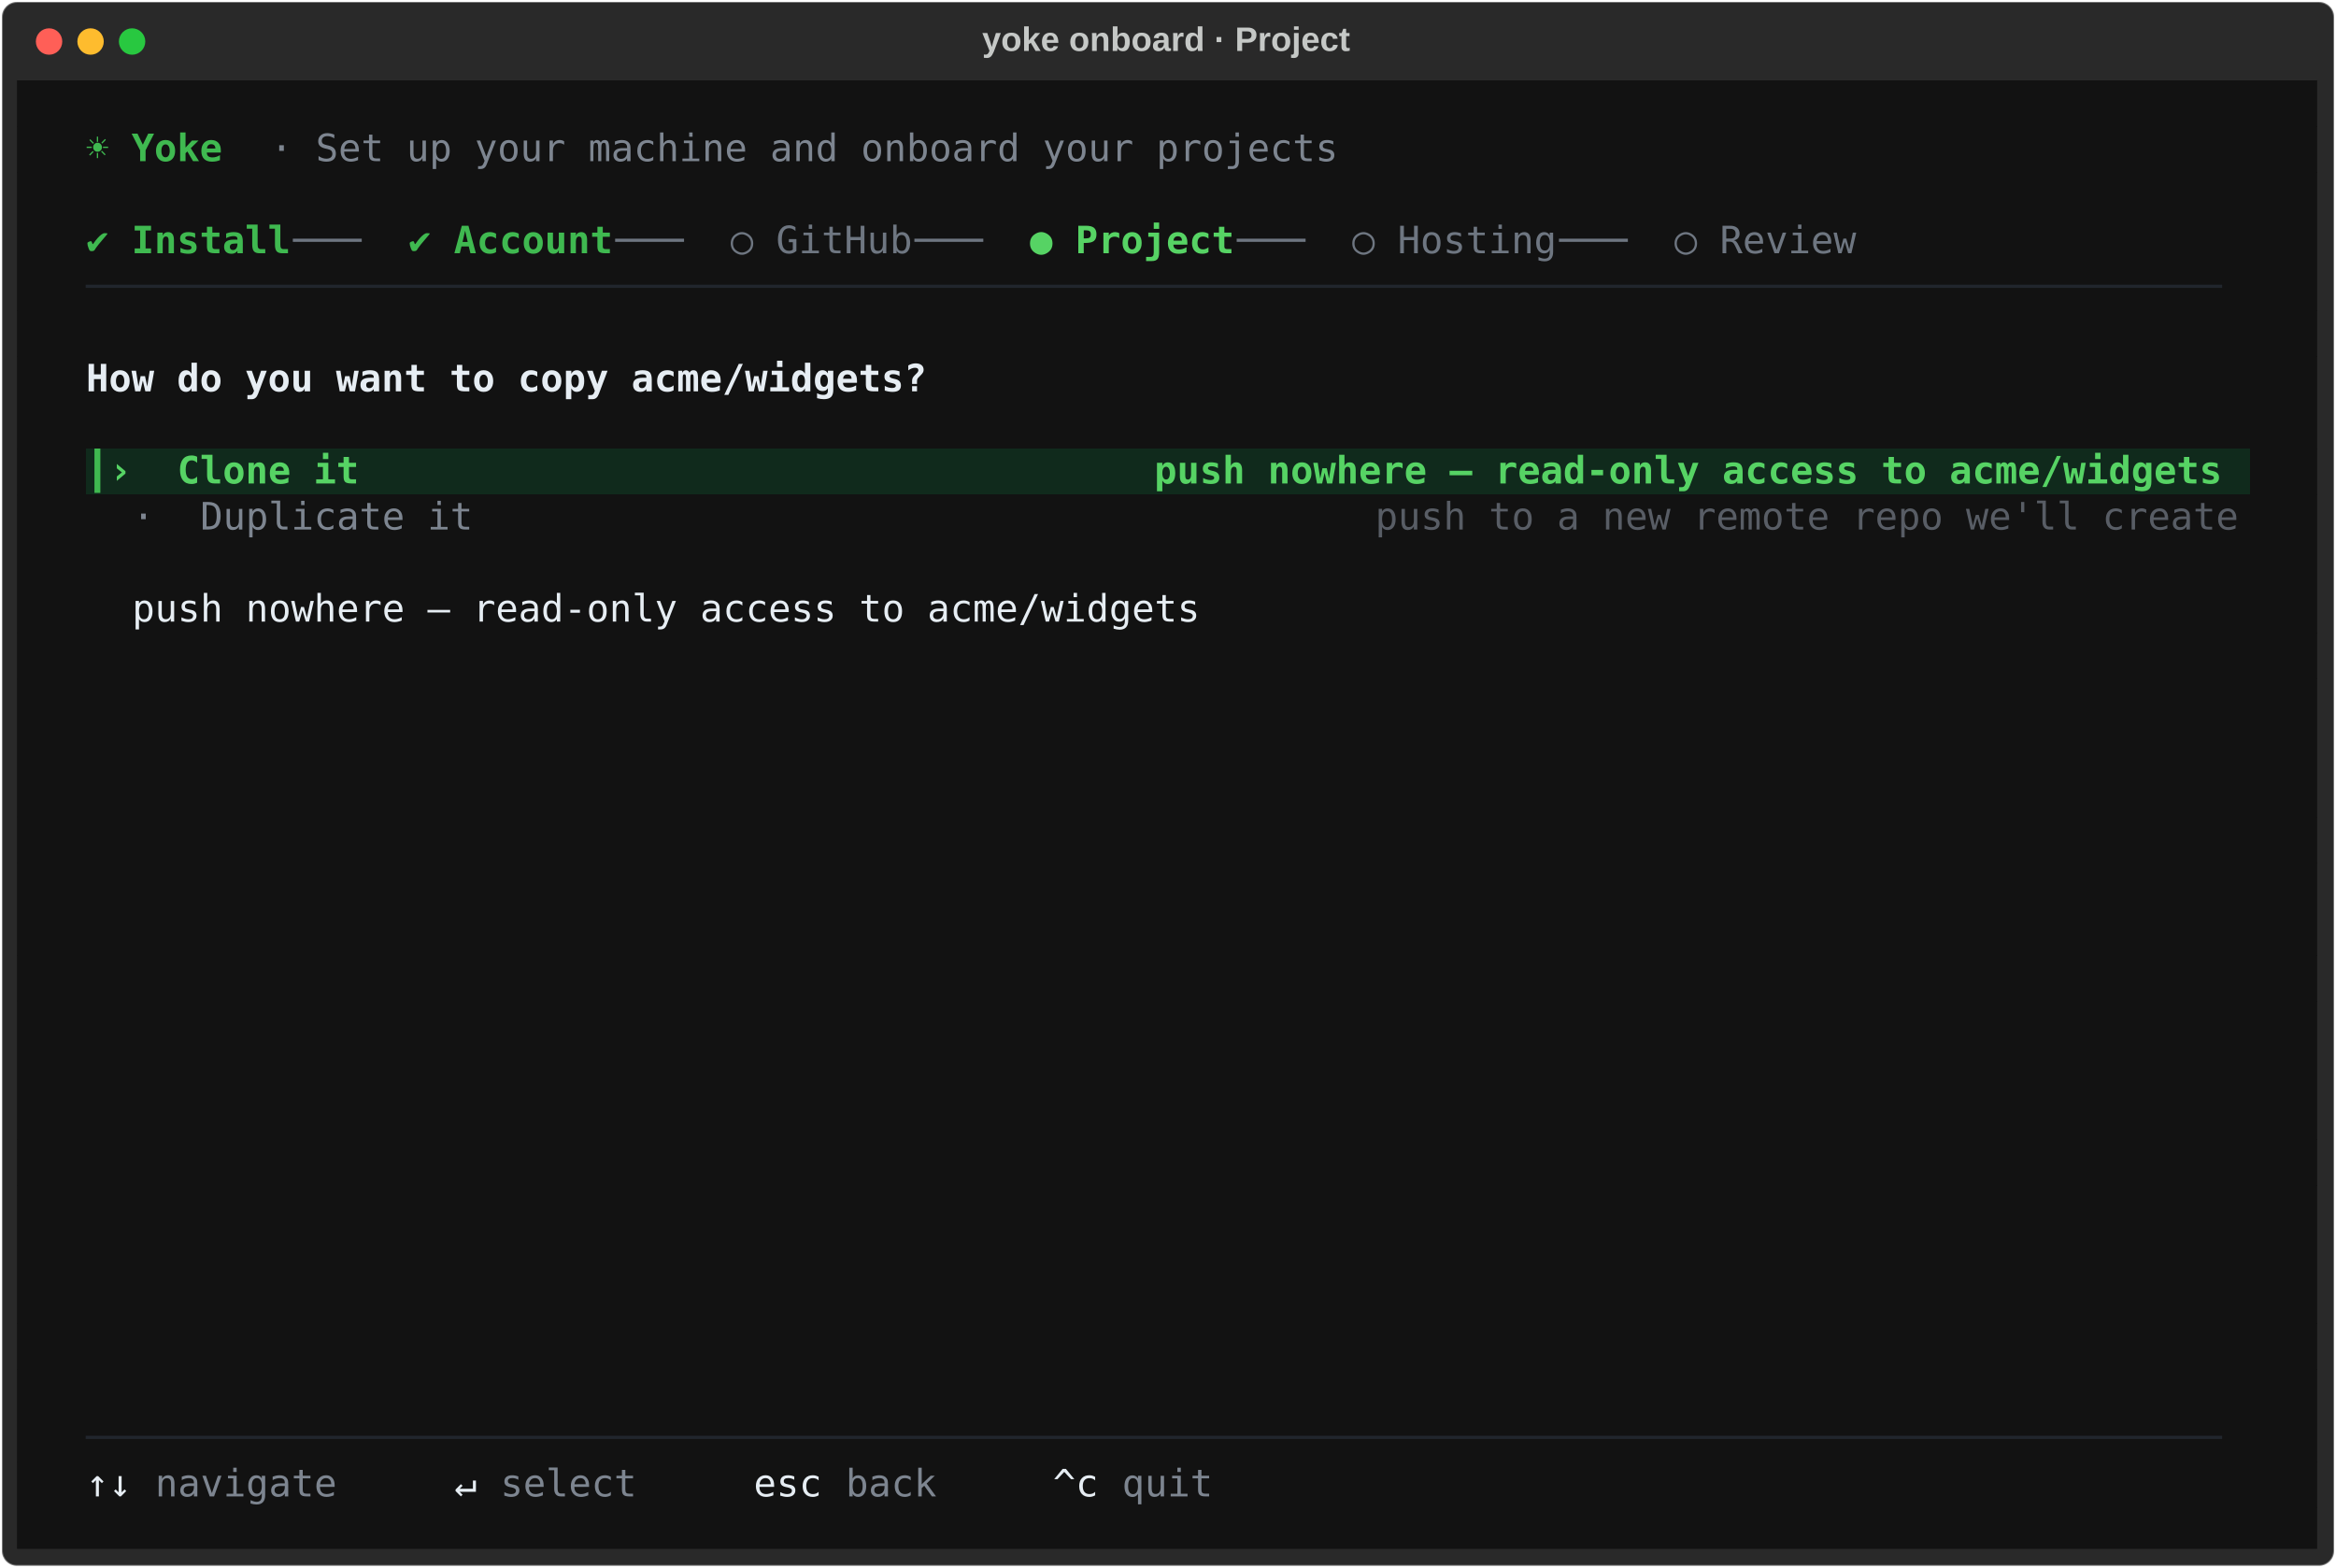
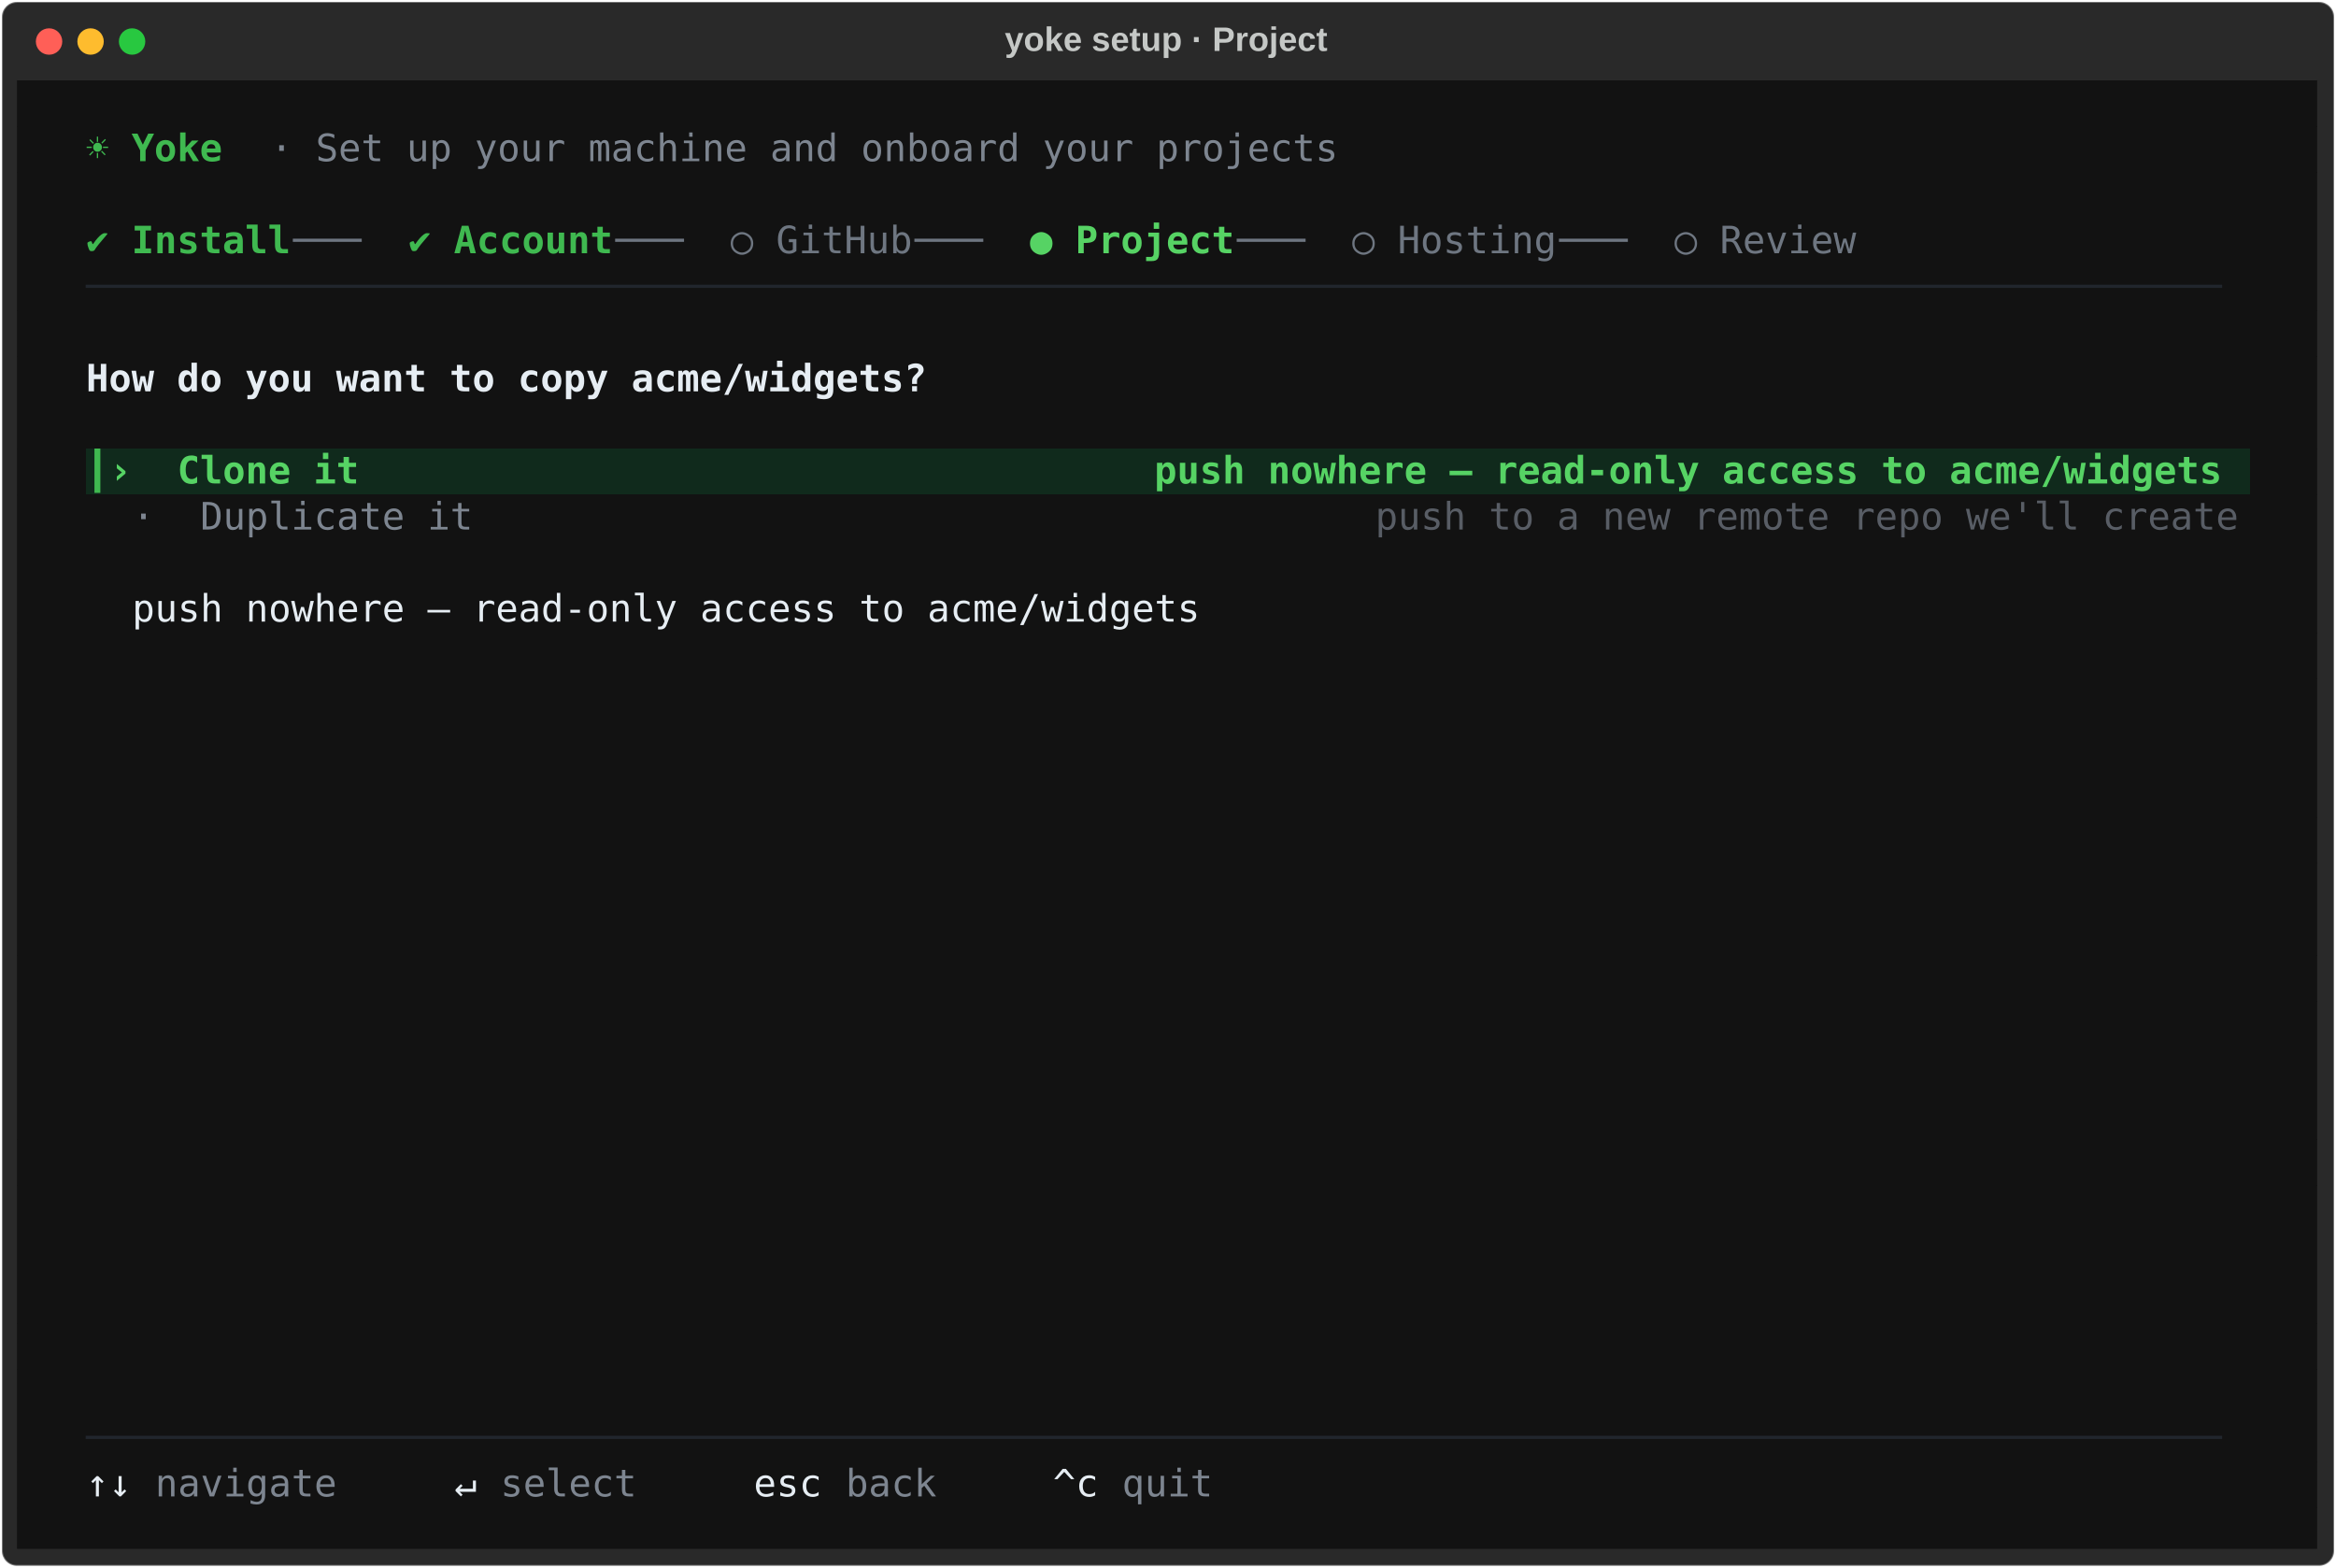
<svg xmlns="http://www.w3.org/2000/svg" class="rich-terminal" viewBox="0 0 1238 830.8">
  <style>

    @font-face {
        font-family: "Fira Code";
        src: local("FiraCode-Regular"),
                url("https://cdnjs.cloudflare.com/ajax/libs/firacode/{{VERSION}}/woff2/FiraCode-Regular.woff2") format("woff2"),
                url("https://cdnjs.cloudflare.com/ajax/libs/firacode/{{VERSION}}/woff/FiraCode-Regular.woff") format("woff");
        font-style: normal;
        font-weight: 400;
    }
    @font-face {
        font-family: "Fira Code";
        src: local("FiraCode-Bold"),
                url("https://cdnjs.cloudflare.com/ajax/libs/firacode/{{VERSION}}/woff2/FiraCode-Bold.woff2") format("woff2"),
                url("https://cdnjs.cloudflare.com/ajax/libs/firacode/{{VERSION}}/woff/FiraCode-Bold.woff") format("woff");
        font-style: bold;
        font-weight: 700;
    }

    .terminal-YOKE-matrix {
        font-family: Fira Code, monospace;
        font-size: 20px;
        line-height: 24.4px;
        font-variant-east-asian: full-width;
    }

    .terminal-YOKE-title {
        font-size: 18px;
        font-weight: bold;
        font-family: arial;
    }

.terminal-YOKE-r2 { fill: #3fb950;font-weight: bold }
.terminal-YOKE-r3 { fill: #e6edf3 }
.terminal-YOKE-r4 { fill: #7d8590 }
.terminal-YOKE-r5 { fill: #6e7681 }
.terminal-YOKE-r6 { fill: #56d364;font-weight: bold }
.terminal-YOKE-r7 { fill: #21262d }
.terminal-YOKE-r8 { fill: #e6edf3;font-weight: bold }
.terminal-YOKE-r9 { fill: #3fb950 }
.terminal-YOKE-r11 { fill: #585d65 }
    </style>
  <defs>
    <clipPath id="terminal-YOKE-clip-terminal">
      <rect x="0" y="0" width="1219.0" height="779.8" />
    </clipPath>
    <clipPath id="terminal-YOKE-line-0">
      <rect x="0" y="1.5" width="1220" height="24.65" />
    </clipPath>
    <clipPath id="terminal-YOKE-line-1">
      <rect x="0" y="25.9" width="1220" height="24.65" />
    </clipPath>
    <clipPath id="terminal-YOKE-line-2">
      <rect x="0" y="50.3" width="1220" height="24.65" />
    </clipPath>
    <clipPath id="terminal-YOKE-line-3">
      <rect x="0" y="74.7" width="1220" height="24.65" />
    </clipPath>
    <clipPath id="terminal-YOKE-line-4">
      <rect x="0" y="99.1" width="1220" height="24.65" />
    </clipPath>
    <clipPath id="terminal-YOKE-line-5">
      <rect x="0" y="123.5" width="1220" height="24.65" />
    </clipPath>
    <clipPath id="terminal-YOKE-line-6">
      <rect x="0" y="147.9" width="1220" height="24.65" />
    </clipPath>
    <clipPath id="terminal-YOKE-line-7">
      <rect x="0" y="172.3" width="1220" height="24.65" />
    </clipPath>
    <clipPath id="terminal-YOKE-line-8">
      <rect x="0" y="196.7" width="1220" height="24.65" />
    </clipPath>
    <clipPath id="terminal-YOKE-line-9">
      <rect x="0" y="221.1" width="1220" height="24.65" />
    </clipPath>
    <clipPath id="terminal-YOKE-line-10">
      <rect x="0" y="245.5" width="1220" height="24.65" />
    </clipPath>
    <clipPath id="terminal-YOKE-line-11">
      <rect x="0" y="269.9" width="1220" height="24.65" />
    </clipPath>
    <clipPath id="terminal-YOKE-line-12">
      <rect x="0" y="294.3" width="1220" height="24.65" />
    </clipPath>
    <clipPath id="terminal-YOKE-line-13">
      <rect x="0" y="318.7" width="1220" height="24.65" />
    </clipPath>
    <clipPath id="terminal-YOKE-line-14">
      <rect x="0" y="343.1" width="1220" height="24.65" />
    </clipPath>
    <clipPath id="terminal-YOKE-line-15">
      <rect x="0" y="367.5" width="1220" height="24.65" />
    </clipPath>
    <clipPath id="terminal-YOKE-line-16">
      <rect x="0" y="391.9" width="1220" height="24.65" />
    </clipPath>
    <clipPath id="terminal-YOKE-line-17">
      <rect x="0" y="416.3" width="1220" height="24.65" />
    </clipPath>
    <clipPath id="terminal-YOKE-line-18">
      <rect x="0" y="440.7" width="1220" height="24.65" />
    </clipPath>
    <clipPath id="terminal-YOKE-line-19">
      <rect x="0" y="465.1" width="1220" height="24.65" />
    </clipPath>
    <clipPath id="terminal-YOKE-line-20">
      <rect x="0" y="489.5" width="1220" height="24.65" />
    </clipPath>
    <clipPath id="terminal-YOKE-line-21">
      <rect x="0" y="513.9" width="1220" height="24.65" />
    </clipPath>
    <clipPath id="terminal-YOKE-line-22">
      <rect x="0" y="538.3" width="1220" height="24.65" />
    </clipPath>
    <clipPath id="terminal-YOKE-line-23">
      <rect x="0" y="562.7" width="1220" height="24.65" />
    </clipPath>
    <clipPath id="terminal-YOKE-line-24">
      <rect x="0" y="587.1" width="1220" height="24.65" />
    </clipPath>
    <clipPath id="terminal-YOKE-line-25">
      <rect x="0" y="611.5" width="1220" height="24.65" />
    </clipPath>
    <clipPath id="terminal-YOKE-line-26">
      <rect x="0" y="635.9" width="1220" height="24.65" />
    </clipPath>
    <clipPath id="terminal-YOKE-line-27">
      <rect x="0" y="660.3" width="1220" height="24.65" />
    </clipPath>
    <clipPath id="terminal-YOKE-line-28">
      <rect x="0" y="684.7" width="1220" height="24.65" />
    </clipPath>
    <clipPath id="terminal-YOKE-line-29">
      <rect x="0" y="709.1" width="1220" height="24.65" />
    </clipPath>
    <clipPath id="terminal-YOKE-line-30">
      <rect x="0" y="733.5" width="1220" height="24.65" />
    </clipPath>
  </defs>
  <rect fill="#292929" stroke="rgba(255,255,255,0.35)" stroke-width="1" x="1" y="1" width="1236" height="828.8" rx="8" />
-   <text class="terminal-YOKE-title" fill="#c5c8c6" text-anchor="middle" x="618" y="27">yoke onboard · Project</text>
+   <text class="terminal-YOKE-title" fill="#c5c8c6" text-anchor="middle" x="618" y="27">yoke setup · Project</text>
  <g transform="translate(26,22)">
    <circle cx="0" cy="0" r="7" fill="#ff5f57" />
    <circle cx="22" cy="0" r="7" fill="#febc2e" />
    <circle cx="44" cy="0" r="7" fill="#28c840" />
  </g>
  <g transform="translate(9, 41)" clip-path="url(#terminal-YOKE-clip-terminal)">
    <rect fill="#121212" x="0" y="1.5" width="1220" height="24.65" shape-rendering="crispEdges" />
    <rect fill="#121212" x="0" y="25.9" width="36.6" height="24.65" shape-rendering="crispEdges" />
    <rect fill="#121212" x="36.6" y="25.9" width="73.2" height="24.65" shape-rendering="crispEdges" />
    <rect fill="#121212" x="109.8" y="25.9" width="24.4" height="24.65" shape-rendering="crispEdges" />
    <rect fill="#121212" x="134.2" y="25.9" width="573.4" height="24.65" shape-rendering="crispEdges" />
    <rect fill="#121212" x="707.6" y="25.9" width="512.4" height="24.65" shape-rendering="crispEdges" />
    <rect fill="#121212" x="0" y="50.3" width="1220" height="24.65" shape-rendering="crispEdges" />
    <rect fill="#121212" x="0" y="74.7" width="36.6" height="24.65" shape-rendering="crispEdges" />
    <rect fill="#121212" x="36.6" y="74.7" width="109.8" height="24.65" shape-rendering="crispEdges" />
    <rect fill="#121212" x="146.4" y="74.7" width="61" height="24.65" shape-rendering="crispEdges" />
    <rect fill="#121212" x="207.4" y="74.7" width="109.8" height="24.65" shape-rendering="crispEdges" />
    <rect fill="#121212" x="317.2" y="74.7" width="61" height="24.65" shape-rendering="crispEdges" />
    <rect fill="#121212" x="378.2" y="74.7" width="97.6" height="24.65" shape-rendering="crispEdges" />
    <rect fill="#121212" x="475.8" y="74.7" width="61" height="24.65" shape-rendering="crispEdges" />
    <rect fill="#121212" x="536.8" y="74.7" width="109.8" height="24.65" shape-rendering="crispEdges" />
    <rect fill="#121212" x="646.6" y="74.7" width="61" height="24.65" shape-rendering="crispEdges" />
    <rect fill="#121212" x="707.6" y="74.7" width="109.8" height="24.65" shape-rendering="crispEdges" />
    <rect fill="#121212" x="817.4" y="74.7" width="61" height="24.65" shape-rendering="crispEdges" />
    <rect fill="#121212" x="878.4" y="74.7" width="97.6" height="24.65" shape-rendering="crispEdges" />
    <rect fill="#121212" x="976" y="74.7" width="244" height="24.65" shape-rendering="crispEdges" />
    <rect fill="#121212" x="0" y="99.1" width="36.6" height="24.65" shape-rendering="crispEdges" />
    <rect fill="#121212" x="36.6" y="99.1" width="1146.8" height="24.65" shape-rendering="crispEdges" />
    <rect fill="#121212" x="1183.4" y="99.1" width="36.6" height="24.65" shape-rendering="crispEdges" />
    <rect fill="#121212" x="0" y="123.5" width="1220" height="24.65" shape-rendering="crispEdges" />
    <rect fill="#121212" x="0" y="147.9" width="36.6" height="24.65" shape-rendering="crispEdges" />
    <rect fill="#121212" x="36.6" y="147.9" width="451.4" height="24.65" shape-rendering="crispEdges" />
    <rect fill="#121212" x="488" y="147.9" width="732" height="24.65" shape-rendering="crispEdges" />
    <rect fill="#121212" x="0" y="172.3" width="36.6" height="24.65" shape-rendering="crispEdges" />
    <rect fill="#121212" x="36.6" y="172.3" width="0" height="24.65" shape-rendering="crispEdges" />
    <rect fill="#121212" x="36.6" y="172.3" width="1183.4" height="24.65" shape-rendering="crispEdges" />
    <rect fill="#121212" x="0" y="196.7" width="36.6" height="24.65" shape-rendering="crispEdges" />
    <rect fill="#102a1c" x="36.6" y="196.7" width="12.2" height="24.65" shape-rendering="crispEdges" />
    <rect fill="#102a1c" x="48.8" y="196.7" width="1134.6" height="24.65" shape-rendering="crispEdges" />
    <rect fill="#121212" x="1183.4" y="196.7" width="36.6" height="24.65" shape-rendering="crispEdges" />
    <rect fill="#121212" x="0" y="221.1" width="36.6" height="24.65" shape-rendering="crispEdges" />
    <rect fill="#121212" x="36.6" y="221.1" width="12.2" height="24.65" shape-rendering="crispEdges" />
    <rect fill="#121212" x="48.8" y="221.1" width="12.2" height="24.65" shape-rendering="crispEdges" />
    <rect fill="#121212" x="61" y="221.1" width="658.8" height="24.65" shape-rendering="crispEdges" />
    <rect fill="#121212" x="719.8" y="221.1" width="463.6" height="24.65" shape-rendering="crispEdges" />
    <rect fill="#121212" x="1183.4" y="221.1" width="36.6" height="24.65" shape-rendering="crispEdges" />
    <rect fill="#121212" x="0" y="245.5" width="36.6" height="24.65" shape-rendering="crispEdges" />
    <rect fill="#121212" x="36.6" y="245.5" width="1146.8" height="24.65" shape-rendering="crispEdges" />
    <rect fill="#121212" x="1183.4" y="245.5" width="36.6" height="24.65" shape-rendering="crispEdges" />
    <rect fill="#121212" x="0" y="269.9" width="36.6" height="24.65" shape-rendering="crispEdges" />
    <rect fill="#121212" x="36.6" y="269.9" width="24.4" height="24.65" shape-rendering="crispEdges" />
    <rect fill="#121212" x="61" y="269.9" width="573.4" height="24.65" shape-rendering="crispEdges" />
    <rect fill="#121212" x="634.4" y="269.9" width="512.4" height="24.65" shape-rendering="crispEdges" />
    <rect fill="#121212" x="1146.8" y="269.9" width="36.6" height="24.65" shape-rendering="crispEdges" />
    <rect fill="#121212" x="1183.4" y="269.9" width="36.6" height="24.65" shape-rendering="crispEdges" />
    <rect fill="#121212" x="0" y="294.3" width="36.6" height="24.65" shape-rendering="crispEdges" />
    <rect fill="#121212" x="36.6" y="294.3" width="1183.4" height="24.65" shape-rendering="crispEdges" />
    <rect fill="#121212" x="0" y="318.7" width="36.6" height="24.65" shape-rendering="crispEdges" />
    <rect fill="#121212" x="36.6" y="318.7" width="1183.4" height="24.65" shape-rendering="crispEdges" />
    <rect fill="#121212" x="0" y="343.1" width="36.6" height="24.65" shape-rendering="crispEdges" />
    <rect fill="#121212" x="36.6" y="343.1" width="1183.4" height="24.65" shape-rendering="crispEdges" />
    <rect fill="#121212" x="0" y="367.5" width="36.6" height="24.65" shape-rendering="crispEdges" />
    <rect fill="#121212" x="36.6" y="367.5" width="1183.4" height="24.65" shape-rendering="crispEdges" />
    <rect fill="#121212" x="0" y="391.9" width="36.6" height="24.65" shape-rendering="crispEdges" />
    <rect fill="#121212" x="36.6" y="391.9" width="1183.4" height="24.65" shape-rendering="crispEdges" />
    <rect fill="#121212" x="0" y="416.3" width="36.6" height="24.65" shape-rendering="crispEdges" />
    <rect fill="#121212" x="36.6" y="416.3" width="1183.4" height="24.65" shape-rendering="crispEdges" />
    <rect fill="#121212" x="0" y="440.7" width="36.6" height="24.65" shape-rendering="crispEdges" />
    <rect fill="#121212" x="36.6" y="440.7" width="1183.4" height="24.65" shape-rendering="crispEdges" />
    <rect fill="#121212" x="0" y="465.1" width="36.6" height="24.65" shape-rendering="crispEdges" />
    <rect fill="#121212" x="36.6" y="465.1" width="1183.4" height="24.65" shape-rendering="crispEdges" />
    <rect fill="#121212" x="0" y="489.5" width="36.6" height="24.65" shape-rendering="crispEdges" />
    <rect fill="#121212" x="36.6" y="489.5" width="1183.4" height="24.65" shape-rendering="crispEdges" />
    <rect fill="#121212" x="0" y="513.9" width="36.6" height="24.65" shape-rendering="crispEdges" />
    <rect fill="#121212" x="36.6" y="513.9" width="1183.4" height="24.65" shape-rendering="crispEdges" />
    <rect fill="#121212" x="0" y="538.3" width="36.6" height="24.65" shape-rendering="crispEdges" />
    <rect fill="#121212" x="36.6" y="538.3" width="1183.4" height="24.65" shape-rendering="crispEdges" />
    <rect fill="#121212" x="0" y="562.7" width="36.6" height="24.65" shape-rendering="crispEdges" />
    <rect fill="#121212" x="36.6" y="562.7" width="1183.4" height="24.65" shape-rendering="crispEdges" />
    <rect fill="#121212" x="0" y="587.1" width="36.6" height="24.65" shape-rendering="crispEdges" />
    <rect fill="#121212" x="36.6" y="587.1" width="1183.4" height="24.65" shape-rendering="crispEdges" />
    <rect fill="#121212" x="0" y="611.5" width="36.6" height="24.65" shape-rendering="crispEdges" />
    <rect fill="#121212" x="36.6" y="611.5" width="1183.4" height="24.65" shape-rendering="crispEdges" />
    <rect fill="#121212" x="0" y="635.9" width="36.6" height="24.65" shape-rendering="crispEdges" />
    <rect fill="#121212" x="36.6" y="635.9" width="1183.4" height="24.65" shape-rendering="crispEdges" />
    <rect fill="#121212" x="0" y="660.3" width="36.6" height="24.65" shape-rendering="crispEdges" />
    <rect fill="#121212" x="36.6" y="660.3" width="1183.4" height="24.65" shape-rendering="crispEdges" />
    <rect fill="#121212" x="0" y="684.7" width="36.6" height="24.65" shape-rendering="crispEdges" />
    <rect fill="#121212" x="36.6" y="684.7" width="1183.4" height="24.65" shape-rendering="crispEdges" />
    <rect fill="#121212" x="0" y="709.1" width="36.6" height="24.65" shape-rendering="crispEdges" />
    <rect fill="#121212" x="36.6" y="709.1" width="1146.8" height="24.65" shape-rendering="crispEdges" />
    <rect fill="#121212" x="1183.4" y="709.1" width="36.6" height="24.65" shape-rendering="crispEdges" />
    <rect fill="#121212" x="0" y="733.5" width="36.6" height="24.65" shape-rendering="crispEdges" />
    <rect fill="#121212" x="36.6" y="733.5" width="24.4" height="24.65" shape-rendering="crispEdges" />
    <rect fill="#121212" x="61" y="733.5" width="12.2" height="24.65" shape-rendering="crispEdges" />
    <rect fill="#121212" x="73.2" y="733.5" width="97.6" height="24.65" shape-rendering="crispEdges" />
    <rect fill="#121212" x="170.8" y="733.5" width="61" height="24.65" shape-rendering="crispEdges" />
    <rect fill="#121212" x="231.8" y="733.5" width="12.2" height="24.65" shape-rendering="crispEdges" />
    <rect fill="#121212" x="244" y="733.5" width="12.2" height="24.65" shape-rendering="crispEdges" />
    <rect fill="#121212" x="256.2" y="733.5" width="73.2" height="24.65" shape-rendering="crispEdges" />
    <rect fill="#121212" x="329.4" y="733.5" width="61" height="24.65" shape-rendering="crispEdges" />
    <rect fill="#121212" x="390.4" y="733.5" width="36.6" height="24.65" shape-rendering="crispEdges" />
    <rect fill="#121212" x="427" y="733.5" width="12.2" height="24.65" shape-rendering="crispEdges" />
    <rect fill="#121212" x="439.2" y="733.5" width="48.8" height="24.65" shape-rendering="crispEdges" />
    <rect fill="#121212" x="488" y="733.5" width="61" height="24.65" shape-rendering="crispEdges" />
    <rect fill="#121212" x="549" y="733.5" width="24.4" height="24.65" shape-rendering="crispEdges" />
    <rect fill="#121212" x="573.4" y="733.5" width="12.2" height="24.65" shape-rendering="crispEdges" />
    <rect fill="#121212" x="585.6" y="733.5" width="48.8" height="24.65" shape-rendering="crispEdges" />
    <rect fill="#121212" x="634.4" y="733.5" width="585.6" height="24.65" shape-rendering="crispEdges" />
    <rect fill="#121212" x="0" y="757.9" width="1220" height="24.65" shape-rendering="crispEdges" />
    <g class="terminal-YOKE-matrix">
      <text class="terminal-YOKE-r2" x="36.6" y="44.4" textLength="73.2" clip-path="url(#terminal-YOKE-line-1)">☀ Yoke</text>
      <text class="terminal-YOKE-r4" x="134.2" y="44.4" textLength="573.4" clip-path="url(#terminal-YOKE-line-1)">· Set up your machine and onboard your projects</text>
      <text class="terminal-YOKE-r2" x="36.6" y="93.2" textLength="109.8" clip-path="url(#terminal-YOKE-line-3)">✔ Install</text>
      <text class="terminal-YOKE-r5" x="146.4" y="93.2" textLength="61" clip-path="url(#terminal-YOKE-line-3)"> ─── </text>
      <text class="terminal-YOKE-r2" x="207.4" y="93.2" textLength="109.8" clip-path="url(#terminal-YOKE-line-3)">✔ Account</text>
      <text class="terminal-YOKE-r5" x="317.2" y="93.2" textLength="61" clip-path="url(#terminal-YOKE-line-3)"> ─── </text>
      <text class="terminal-YOKE-r5" x="378.2" y="93.2" textLength="97.6" clip-path="url(#terminal-YOKE-line-3)">○ GitHub</text>
      <text class="terminal-YOKE-r5" x="475.8" y="93.2" textLength="61" clip-path="url(#terminal-YOKE-line-3)"> ─── </text>
      <text class="terminal-YOKE-r6" x="536.8" y="93.2" textLength="109.8" clip-path="url(#terminal-YOKE-line-3)">● Project</text>
      <text class="terminal-YOKE-r5" x="646.6" y="93.2" textLength="61" clip-path="url(#terminal-YOKE-line-3)"> ─── </text>
      <text class="terminal-YOKE-r5" x="707.6" y="93.2" textLength="109.8" clip-path="url(#terminal-YOKE-line-3)">○ Hosting</text>
      <text class="terminal-YOKE-r5" x="817.4" y="93.2" textLength="61" clip-path="url(#terminal-YOKE-line-3)"> ─── </text>
      <text class="terminal-YOKE-r5" x="878.4" y="93.2" textLength="97.6" clip-path="url(#terminal-YOKE-line-3)">○ Review</text>
      <text class="terminal-YOKE-r7" x="36.6" y="117.6" textLength="1146.8" clip-path="url(#terminal-YOKE-line-4)">──────────────────────────────────────────────────────────────────────────────────────────────</text>
      <text class="terminal-YOKE-r8" x="36.6" y="166.4" textLength="451.4" clip-path="url(#terminal-YOKE-line-6)">How do you want to copy acme/widgets?</text>
      <text class="terminal-YOKE-r9" x="36.6" y="215.2" textLength="12.2" clip-path="url(#terminal-YOKE-line-8)">┃</text>
      <text class="terminal-YOKE-r6" x="48.8" y="215.2" textLength="1134.6" clip-path="url(#terminal-YOKE-line-8)">›  Clone it                                   push nowhere — read-only access to acme/widgets</text>
      <text class="terminal-YOKE-r4" x="61" y="239.6" textLength="658.8" clip-path="url(#terminal-YOKE-line-9)">·  Duplicate it                                       </text>
      <text class="terminal-YOKE-r11" x="719.8" y="239.6" textLength="463.6" clip-path="url(#terminal-YOKE-line-9)">push to a new remote repo we'll create</text>
      <text class="terminal-YOKE-r3" x="61" y="288.4" textLength="573.4" clip-path="url(#terminal-YOKE-line-11)">push nowhere — read-only access to acme/widgets</text>
      <text class="terminal-YOKE-r7" x="36.6" y="727.6" textLength="1146.8" clip-path="url(#terminal-YOKE-line-29)">──────────────────────────────────────────────────────────────────────────────────────────────</text>
      <text class="terminal-YOKE-r3" x="36.6" y="752" textLength="24.4" clip-path="url(#terminal-YOKE-line-30)">↑↓</text>
      <text class="terminal-YOKE-r4" x="73.2" y="752" textLength="97.6" clip-path="url(#terminal-YOKE-line-30)">navigate</text>
      <text class="terminal-YOKE-r3" x="231.8" y="752" textLength="12.2" clip-path="url(#terminal-YOKE-line-30)">↵</text>
      <text class="terminal-YOKE-r4" x="256.2" y="752" textLength="73.2" clip-path="url(#terminal-YOKE-line-30)">select</text>
      <text class="terminal-YOKE-r3" x="390.4" y="752" textLength="36.6" clip-path="url(#terminal-YOKE-line-30)">esc</text>
      <text class="terminal-YOKE-r4" x="439.2" y="752" textLength="48.8" clip-path="url(#terminal-YOKE-line-30)">back</text>
      <text class="terminal-YOKE-r3" x="549" y="752" textLength="24.4" clip-path="url(#terminal-YOKE-line-30)">^c</text>
      <text class="terminal-YOKE-r4" x="585.6" y="752" textLength="48.8" clip-path="url(#terminal-YOKE-line-30)">quit</text>
    </g>
  </g>
</svg>
